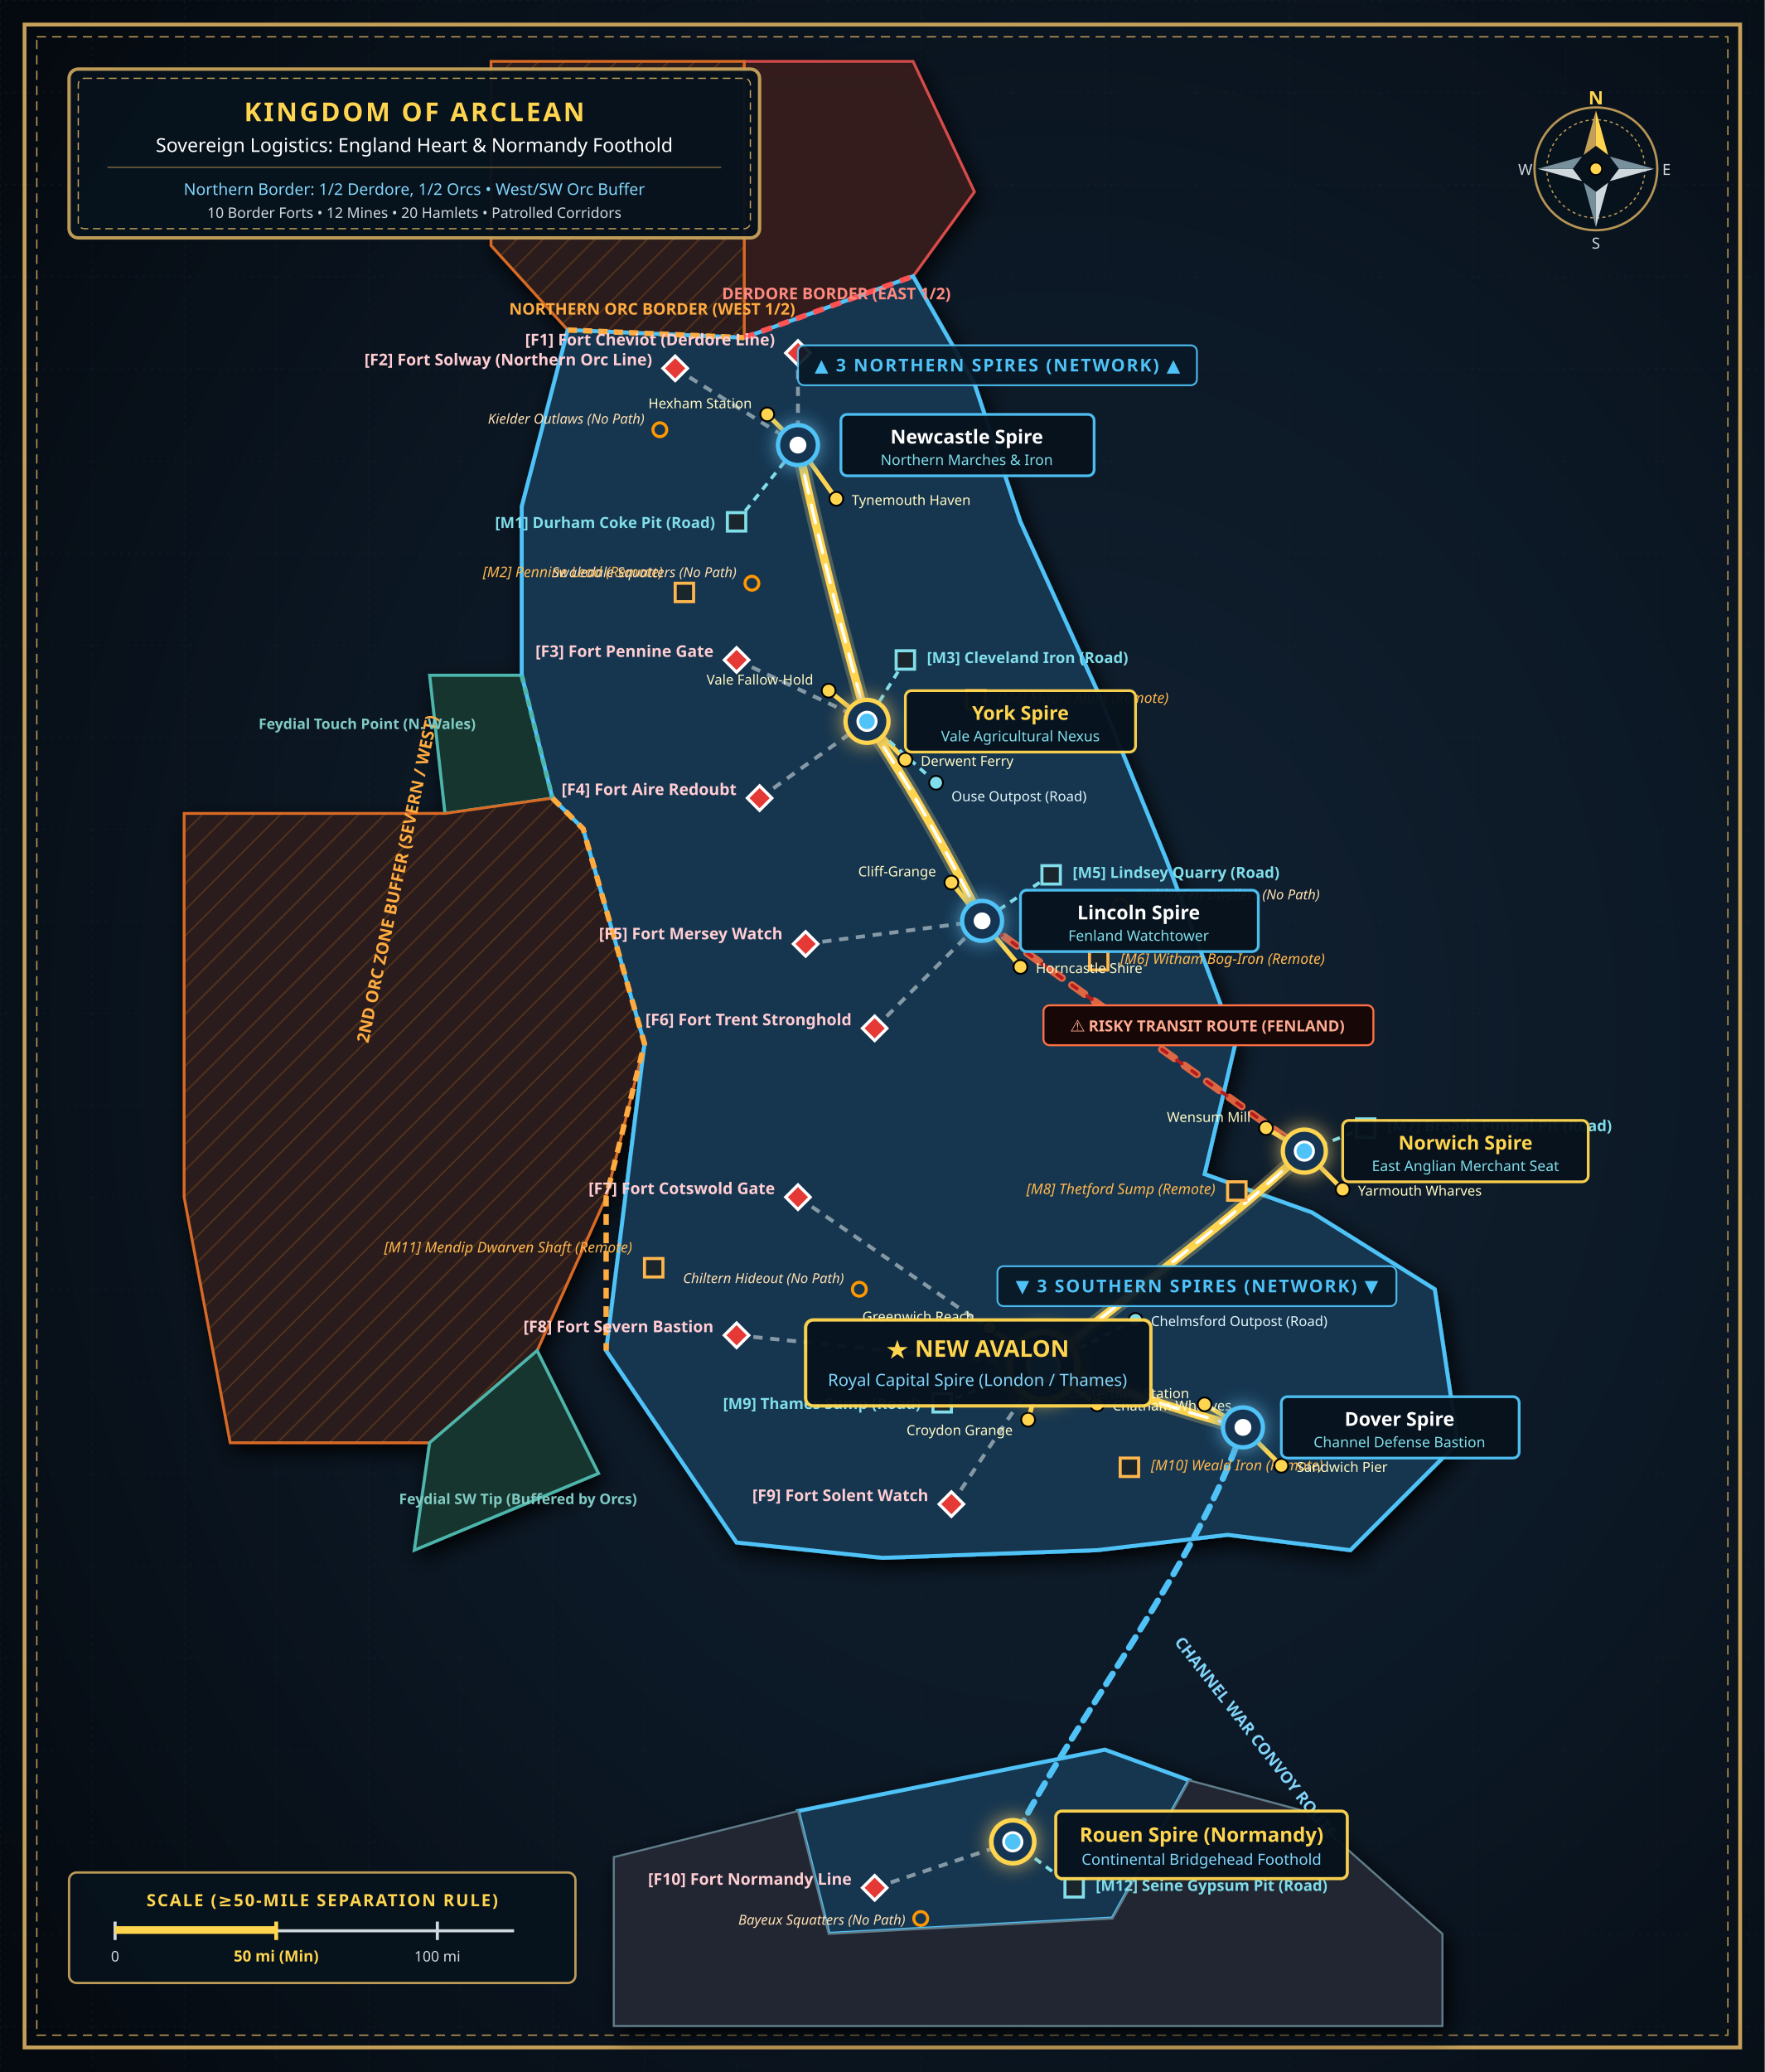
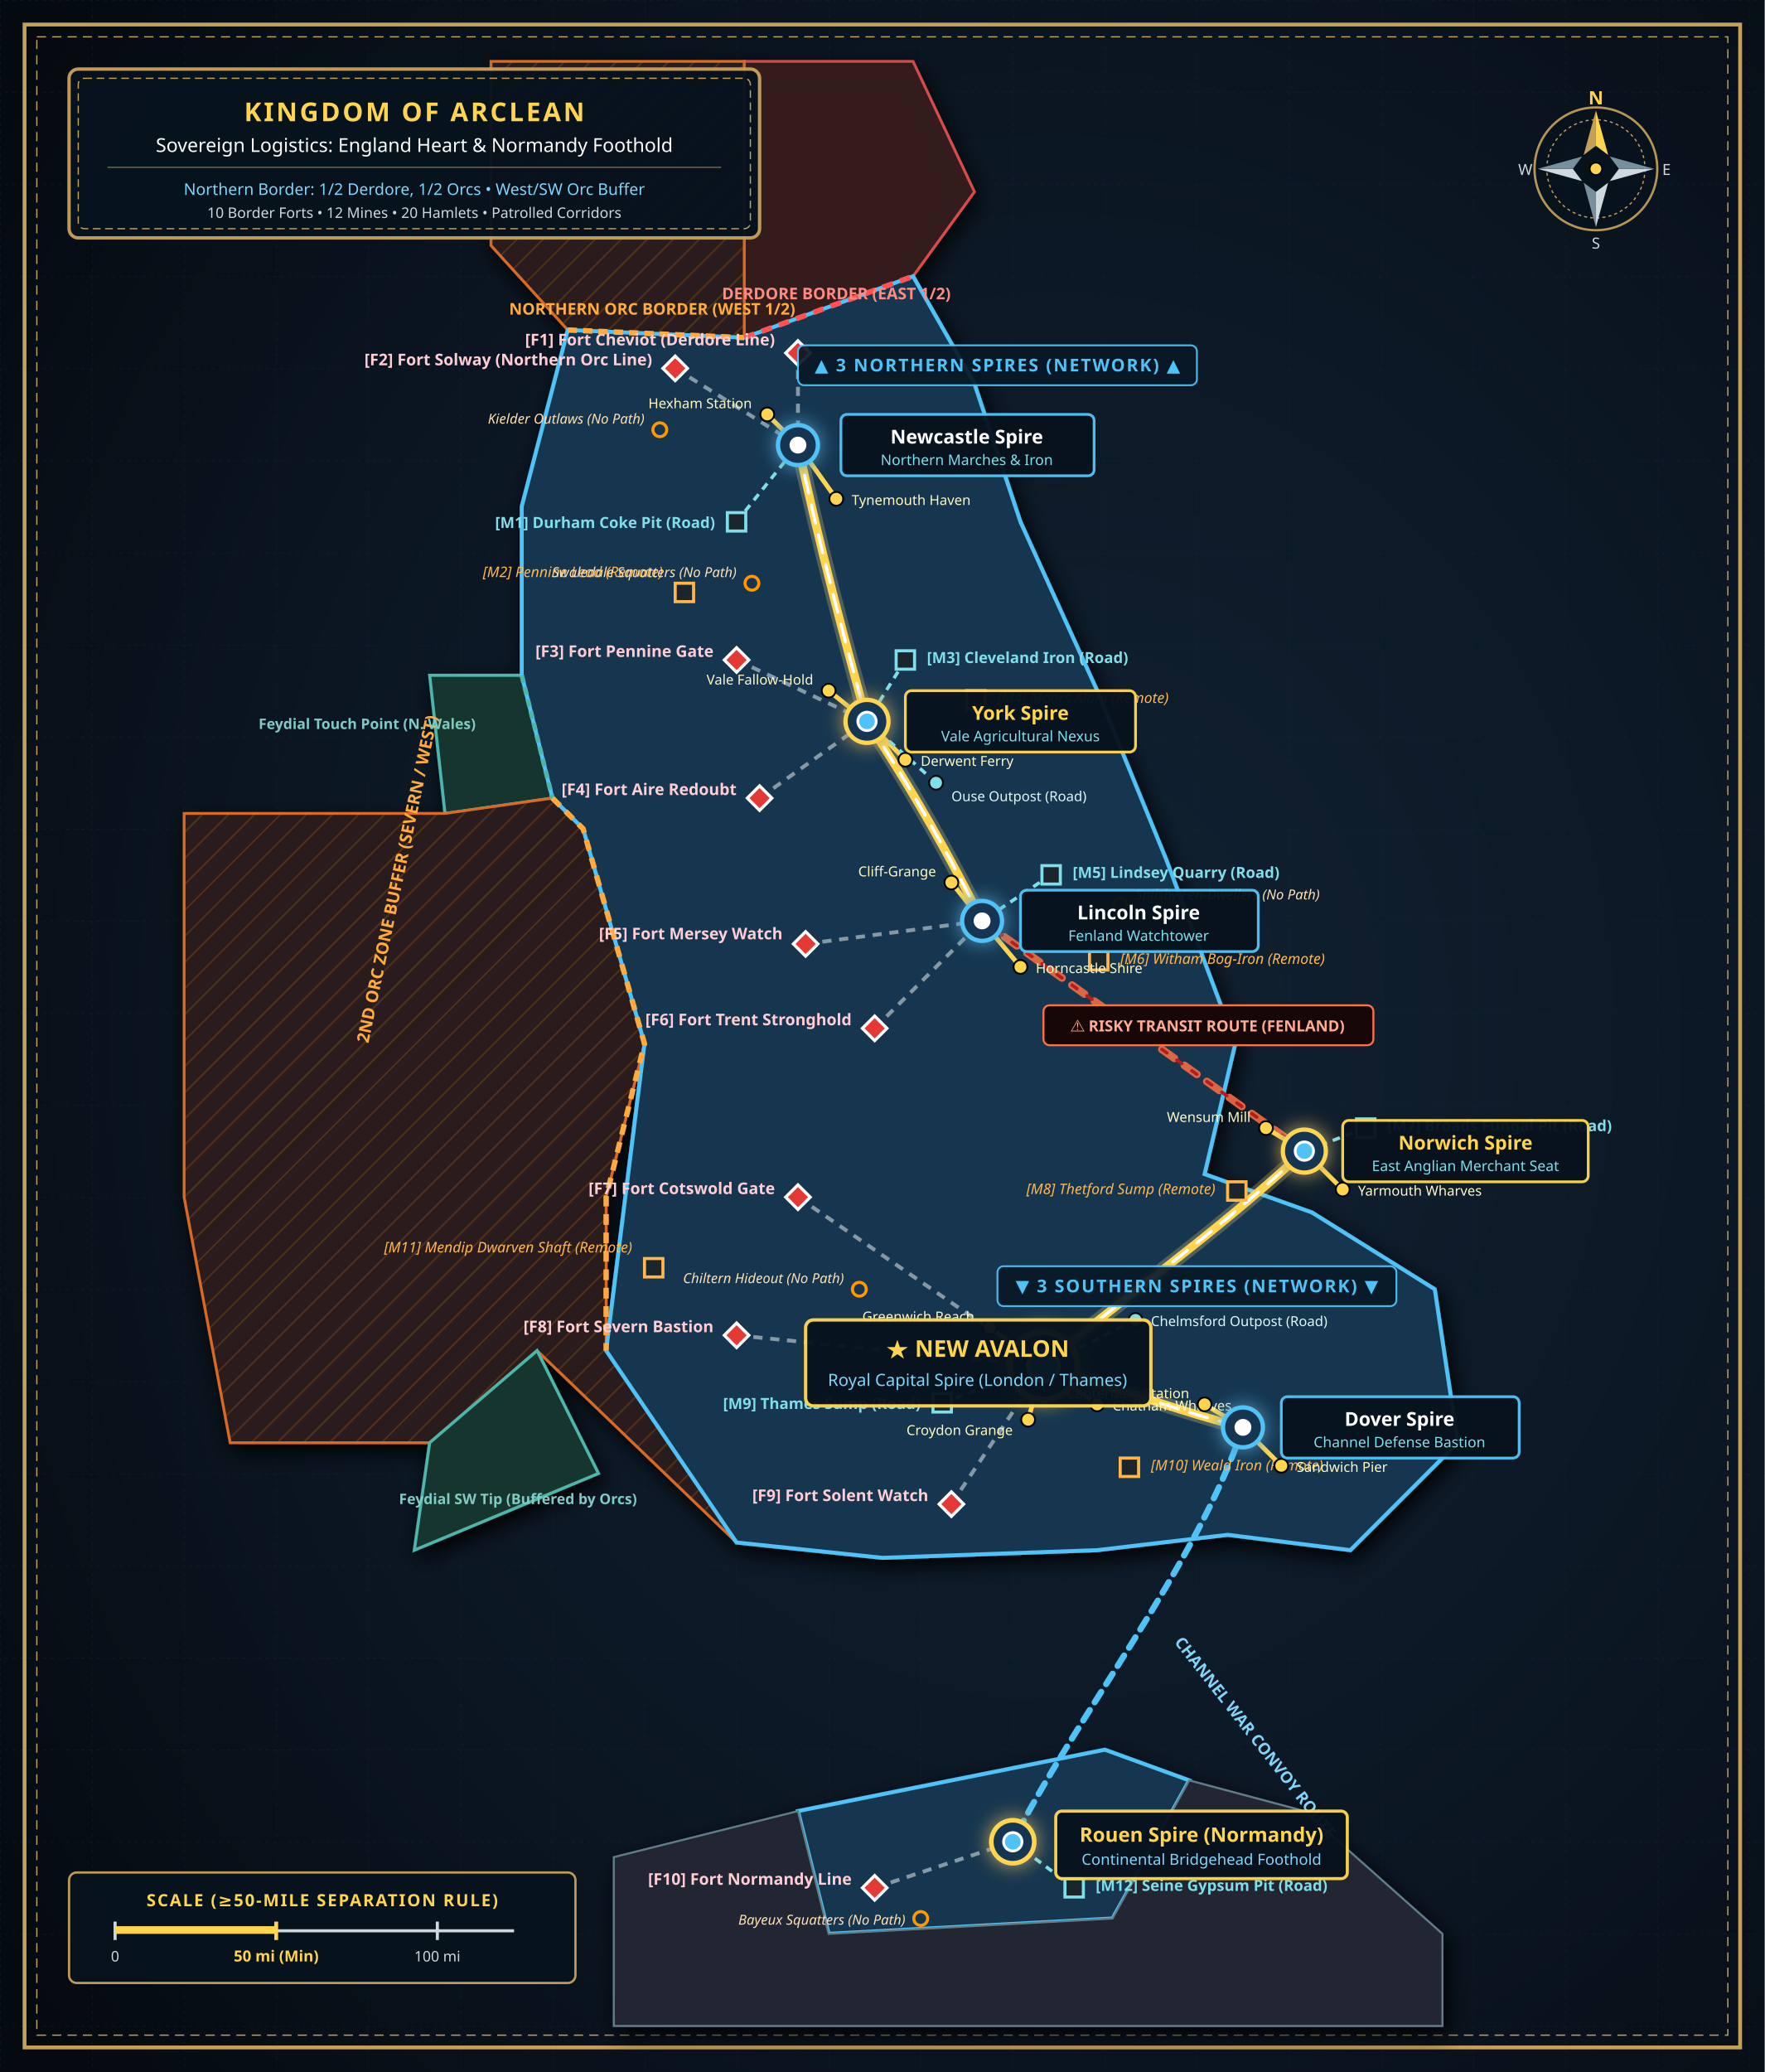
<svg xmlns="http://www.w3.org/2000/svg" viewBox="0 0 1150 1350" width="100%" height="100%" style="background:#09121b; font-family:'Segoe UI', Georgia, serif;">
  <defs>
    <radialGradient id="seaGrad" cx="60%" cy="50%" r="75%">
      <stop offset="0%" stop-color="#112233" />
      <stop offset="60%" stop-color="#0b1622" />
      <stop offset="100%" stop-color="#050a10" />
    </radialGradient>
    <pattern id="gridPattern" width="60" height="60" patternUnits="userSpaceOnUse">
      <path d="M 60 0 L 0 0 0 60" fill="none" stroke="#162e42" stroke-width="0.55" stroke-dasharray="2,3" opacity="0.6" />
    </pattern>
    <pattern id="orcHatch" width="12" height="12" patternUnits="userSpaceOnUse" patternTransform="rotate(45)">
      <line x1="0" y1="0" x2="0" y2="12" stroke="#d96b27" stroke-width="1.8" opacity="0.25" />
    </pattern>
    <filter id="spireGlow" x="-60%" y="-60%" width="220%" height="220%">
      <feGaussianBlur stdDeviation="6" result="blur" />
      <feMerge>
        <feMergeNode in="blur" />
        <feMergeNode in="SourceGraphic" />
      </feMerge>
    </filter>
    <filter id="shadow" x="-5%" y="-5%" width="110%" height="110%">
      <feDropShadow dx="3" dy="5" stdDeviation="7" flood-color="#020406" flood-opacity="0.95" />
    </filter>
  </defs>
  <rect width="1150" height="1350" fill="url(#seaGrad)" />
  <rect width="1150" height="1350" fill="url(#gridPattern)" />
  <rect x="16" y="16" width="1118" height="1318" fill="none" stroke="#c5a059" stroke-width="2.5" />
  <rect x="24" y="24" width="1102" height="1302" fill="none" stroke="#c5a059" stroke-width="0.8" stroke-dasharray="6,4" />
  <g filter="url(#shadow)">
    <path d="M 485 220 L 595 180 L 635 125 L 595 40 L 485 40 Z" fill="#3a1b20" stroke="#ef5350" stroke-width="1.8" opacity="0.85" />
    <path d="M 320 40 L 485 40 L 485 220 L 370 215 L 320 160 Z" fill="#2b1f1a" stroke="#d96b27" stroke-width="1.8" />
    <path d="M 320 40 L 485 40 L 485 220 L 370 215 L 320 160 Z" fill="url(#orcHatch)" />
    <path d="M 280 440 L 340 440 L 360 520 L 290 530 Z" fill="#17352d" stroke="#4db6ac" stroke-width="2" />
-     <path d="M 120 530 L 290 530 L 360 520 L 380 540 L 420 680 L 395 780 L 350 880 L 280 940 L 150 940 L 120 780 Z" fill="#2b1f1a" stroke="#d96b27" stroke-width="1.8" />
-     <path d="M 120 530 L 290 530 L 360 520 L 380 540 L 420 680 L 395 780 L 350 880 L 280 940 L 150 940 L 120 780 Z" fill="url(#orcHatch)" />
+     <path d="M 120 530 L 290 530 L 360 520 L 380 540 L 420 680 L 395 780 L 395 880 L 480 1005 L 350 880 L 280 940 L 150 940 L 120 780 Z" fill="#2b1f1a" stroke="#d96b27" stroke-width="1.8" />
+     <path d="M 120 530 L 290 530 L 360 520 L 380 540 L 420 680 L 395 780 L 395 880 L 480 1005 L 350 880 L 280 940 L 150 940 L 120 780 Z" fill="url(#orcHatch)" />
    <path d="M 280 940 L 350 880 L 390 960 L 270 1010 Z" fill="#17352d" stroke="#4db6ac" stroke-width="2" />
    <path d="M 370 215 L 485 220 L 595 180 L 635 250 L 665 340 L 715 450 L 760 560 L 805 680 L 785 765 L 855 790 L 935 840 L 950 940 L 880 1010 L 800 1000 L 715 1010 L 575 1015 L 480 1005 L 395 880 L 420 680 L 380 540 L 360 520 L 340 440 L 340 330 Z" fill="#173650" stroke="#4fc3f7" stroke-width="2.6" />
    <path d="M 520 1180 L 720 1140 L 775 1160 L 725 1250 L 540 1260 Z" fill="#173650" stroke="#4fc3f7" stroke-width="2.6" />
    <path d="M 400 1210 L 520 1180 L 540 1260 L 725 1250 L 775 1160 L 850 1180 L 940 1260 L 940 1320 L 400 1320 Z" fill="#222830" stroke="#607d8b" stroke-width="1.3" />
  </g>
  <path d="M 370 215 L 485 220" fill="none" stroke="#ffab40" stroke-width="3.5" stroke-dasharray="6,4" />
  <path d="M 485 220 L 595 180" fill="none" stroke="#ff5252" stroke-width="3.5" stroke-dasharray="7,5" />
  <path d="M 340 440 L 360 520" fill="none" stroke="#4db6ac" stroke-width="3" stroke-dasharray="5,3" />
  <path d="M 360 520 L 380 540 L 420 680 L 395 780 L 395 880" fill="none" stroke="#ffab40" stroke-width="3.5" stroke-dasharray="7,5" />
  <text x="425" y="205" fill="#ffab40" font-size="10.5" font-weight="bold" text-anchor="middle">NORTHERN ORC BORDER (WEST 1/2)</text>
  <text x="545" y="195" fill="#ff8a80" font-size="10.5" font-weight="bold" text-anchor="middle">DERDORE BORDER (EAST 1/2)</text>
  <text x="240" y="680" fill="#ffab40" font-size="11" font-weight="bold" transform="rotate(-78, 240, 680)">2ND ORC ZONE BUFFER (SEVERN / WEST)</text>
  <text x="310" y="475" fill="#80cbc4" font-size="9.5" font-weight="bold" text-anchor="end">Feydial Touch Point (N. Wales)</text>
  <text x="260" y="980" fill="#80cbc4" font-size="9.5" font-weight="bold">Feydial SW Tip (Buffered by Orcs)</text>
  <g stroke-linecap="round" stroke-linejoin="round">
    <path d="M 520 290 C 535 360, 550 415, 565 470" fill="none" stroke="#ffe082" stroke-width="10" opacity="0.25" />
    <path d="M 520 290 C 535 360, 550 415, 565 470" fill="none" stroke="#ffd54f" stroke-width="5.5" />
    <path d="M 520 290 C 535 360, 550 415, 565 470" fill="none" stroke="#ffffff" stroke-width="2" stroke-dasharray="12,8" />
    <path d="M 565 470 C 595 515, 620 560, 640 600" fill="none" stroke="#ffe082" stroke-width="10" opacity="0.25" />
    <path d="M 565 470 C 595 515, 620 560, 640 600" fill="none" stroke="#ffd54f" stroke-width="5.5" />
    <path d="M 565 470 C 595 515, 620 560, 640 600" fill="none" stroke="#ffffff" stroke-width="2" stroke-dasharray="12,8" />
    <path d="M 850 750 C 785 810, 725 850, 680 890" fill="none" stroke="#ffe082" stroke-width="10" opacity="0.25" />
    <path d="M 850 750 C 785 810, 725 850, 680 890" fill="none" stroke="#ffd54f" stroke-width="5.5" />
    <path d="M 850 750 C 785 810, 725 850, 680 890" fill="none" stroke="#ffffff" stroke-width="2" stroke-dasharray="12,8" />
    <path d="M 680 890 C 730 905, 770 920, 810 930" fill="none" stroke="#ffe082" stroke-width="10" opacity="0.25" />
    <path d="M 680 890 C 730 905, 770 920, 810 930" fill="none" stroke="#ffd54f" stroke-width="5.5" />
    <path d="M 680 890 C 730 905, 770 920, 810 930" fill="none" stroke="#ffffff" stroke-width="2" stroke-dasharray="12,8" />
    <path d="M 810 930 C 780 1020, 700 1120, 660 1200" fill="none" stroke="#4fc3f7" stroke-width="4" stroke-dasharray="8,6" />
    <text x="765" y="1070" fill="#81d4fa" font-size="10.5" font-weight="bold" transform="rotate(52, 765, 1070)">CHANNEL WAR CONVOY ROUTE</text>
    <path d="M 640 600 C 710 650, 780 700, 850 750" fill="none" stroke="#ff7043" stroke-width="5" stroke-dasharray="10,8" opacity="0.85" />
    <path d="M 640 600 C 710 650, 780 700, 850 750" fill="none" stroke="#b71c1c" stroke-width="2.2" stroke-dasharray="4,8" />
    <rect x="680" y="655" width="215" height="26" rx="4" fill="#180707" stroke="#ff7043" stroke-width="1.3" />
    <text x="787" y="672" fill="#ffab91" font-size="10" font-weight="bold" text-anchor="middle">⚠ RISKY TRANSIT ROUTE (FENLAND)</text>
  </g>
  <g stroke="#90a4ae" stroke-width="2.5" stroke-dasharray="6,5" opacity="0.9">
    <path d="M 520 230 L 520 290" />
    <path d="M 440 240 L 520 290" />
    <path d="M 480 430 L 565 470" />
    <path d="M 495 520 L 565 470" />
    <path d="M 525 615 L 640 600" />
    <path d="M 570 670 L 640 600" />
    <path d="M 520 780 L 680 890" />
    <path d="M 480 870 L 680 890" />
    <path d="M 620 980 L 680 890" />
    <path d="M 570 1230 L 660 1200" />
  </g>
  <g>
    <path d="M 500 270 L 520 290" stroke="#ffd54f" stroke-width="3" />
    <path d="M 545 325 L 520 290" stroke="#ffd54f" stroke-width="3" />
    <path d="M 540 450 L 565 470" stroke="#ffd54f" stroke-width="3" />
    <path d="M 590 495 L 565 470" stroke="#ffd54f" stroke-width="3" />
    <path d="M 620 575 L 640 600" stroke="#ffd54f" stroke-width="3" />
    <path d="M 665 630 L 640 600" stroke="#ffd54f" stroke-width="3" />
    <path d="M 825 735 L 850 750" stroke="#ffd54f" stroke-width="3" />
    <path d="M 875 775 L 850 750" stroke="#ffd54f" stroke-width="3" />
    <path d="M 645 865 L 680 890" stroke="#ffd54f" stroke-width="3" />
    <path d="M 715 915 L 680 890" stroke="#ffd54f" stroke-width="3" />
    <path d="M 670 925 L 680 890" stroke="#ffd54f" stroke-width="3" />
    <path d="M 785 915 L 810 930" stroke="#ffd54f" stroke-width="3" />
    <path d="M 835 955 L 810 930" stroke="#ffd54f" stroke-width="3" />
    <path d="M 480 340 L 520 290" stroke="#80deea" stroke-width="2.2" stroke-dasharray="5,4" />
    <path d="M 590 430 L 565 470" stroke="#80deea" stroke-width="2.2" stroke-dasharray="5,4" />
    <path d="M 610 510 L 565 470" stroke="#80deea" stroke-width="2.2" stroke-dasharray="5,4" />
    <path d="M 685 570 L 640 600" stroke="#80deea" stroke-width="2.2" stroke-dasharray="5,4" />
    <path d="M 890 735 L 850 750" stroke="#80deea" stroke-width="2.2" stroke-dasharray="5,4" />
    <path d="M 614 914 L 680 890" stroke="#80deea" stroke-width="2.2" stroke-dasharray="5,4" />
    <path d="M 740 860 L 680 890" stroke="#80deea" stroke-width="2.2" stroke-dasharray="5,4" />
    <path d="M 700 1230 L 660 1200" stroke="#80deea" stroke-width="2.2" stroke-dasharray="5,4" />
  </g>
  <g id="militaryForts">
    <polygon points="520,222 528,230 520,238 512,230" fill="#e53935" stroke="#ffffff" stroke-width="2" />
    <text x="505" y="225" fill="#ffcdd2" font-size="10.5" font-weight="bold" text-anchor="end">[F1] Fort Cheviot (Derdore Line)</text>
    <polygon points="440,232 448,240 440,248 432,240" fill="#e53935" stroke="#ffffff" stroke-width="2" />
    <text x="425" y="238" fill="#ffcdd2" font-size="10.5" font-weight="bold" text-anchor="end">[F2] Fort Solway (Northern Orc Line)</text>
    <polygon points="480,422 488,430 480,438 472,430" fill="#e53935" stroke="#ffffff" stroke-width="2" />
    <text x="465" y="428" fill="#ffcdd2" font-size="10.5" font-weight="bold" text-anchor="end">[F3] Fort Pennine Gate</text>
    <polygon points="495,512 503,520 495,528 487,520" fill="#e53935" stroke="#ffffff" stroke-width="2" />
    <text x="480" y="518" fill="#ffcdd2" font-size="10.5" font-weight="bold" text-anchor="end">[F4] Fort Aire Redoubt</text>
    <polygon points="525,607 533,615 525,623 517,615" fill="#e53935" stroke="#ffffff" stroke-width="2" />
    <text x="510" y="612" fill="#ffcdd2" font-size="10.5" font-weight="bold" text-anchor="end">[F5] Fort Mersey Watch</text>
    <polygon points="570,662 578,670 570,678 562,670" fill="#e53935" stroke="#ffffff" stroke-width="2" />
    <text x="555" y="668" fill="#ffcdd2" font-size="10.5" font-weight="bold" text-anchor="end">[F6] Fort Trent Stronghold</text>
    <polygon points="520,772 528,780 520,788 512,780" fill="#e53935" stroke="#ffffff" stroke-width="2" />
    <text x="505" y="778" fill="#ffcdd2" font-size="10.5" font-weight="bold" text-anchor="end">[F7] Fort Cotswold Gate</text>
    <polygon points="480,862 488,870 480,878 472,870" fill="#e53935" stroke="#ffffff" stroke-width="2" />
    <text x="465" y="868" fill="#ffcdd2" font-size="10.5" font-weight="bold" text-anchor="end">[F8] Fort Severn Bastion</text>
    <polygon points="620,972 628,980 620,988 612,980" fill="#e53935" stroke="#ffffff" stroke-width="2" />
    <text x="605" y="978" fill="#ffcdd2" font-size="10.5" font-weight="bold" text-anchor="end">[F9] Fort Solent Watch</text>
    <polygon points="570,1222 578,1230 570,1238 562,1230" fill="#e53935" stroke="#ffffff" stroke-width="2" />
    <text x="555" y="1228" fill="#ffcdd2" font-size="10.5" font-weight="bold" text-anchor="end">[F10] Fort Normandy Line</text>
  </g>
  <g id="mines">
    <rect x="474" y="334" width="12" height="12" fill="#1b262c" stroke="#80deea" stroke-width="2" />
    <text x="466" y="344" fill="#80deea" font-size="10" font-weight="bold" text-anchor="end">[M1] Durham Coke Pit (Road)</text>
    <rect x="440" y="380" width="12" height="12" fill="#1b262c" stroke="#ffb74d" stroke-width="2" />
    <text x="432" y="376" fill="#ffb74d" font-size="9.5" font-style="italic" text-anchor="end">[M2] Pennine Lead (Remote)</text>
    <rect x="584" y="424" width="12" height="12" fill="#1b262c" stroke="#80deea" stroke-width="2" />
    <text x="604" y="432" fill="#80deea" font-size="10" font-weight="bold">[M3] Cleveland Iron (Road)</text>
    <rect x="630" y="450" width="12" height="12" fill="#1b262c" stroke="#ffb74d" stroke-width="2" />
    <text x="650" y="458" fill="#ffb74d" font-size="9.5" font-style="italic">[M4] Moors Alum (Remote)</text>
    <rect x="679" y="564" width="12" height="12" fill="#1b262c" stroke="#80deea" stroke-width="2" />
    <text x="699" y="572" fill="#80deea" font-size="10" font-weight="bold">[M5] Lindsey Quarry (Road)</text>
    <rect x="710" y="620" width="12" height="12" fill="#1b262c" stroke="#ffb74d" stroke-width="2" />
    <text x="730" y="628" fill="#ffb74d" font-size="9.5" font-style="italic">[M6] Witham Bog-Iron (Remote)</text>
    <rect x="884" y="729" width="12" height="12" fill="#1b262c" stroke="#80deea" stroke-width="2" />
    <text x="904" y="737" fill="#80deea" font-size="10" font-weight="bold">[M7] Broads Fungal Pit (Road)</text>
    <rect x="800" y="770" width="12" height="12" fill="#1b262c" stroke="#ffb74d" stroke-width="2" />
    <text x="792" y="778" fill="#ffb74d" font-size="9.5" font-style="italic" text-anchor="end">[M8] Thetford Sump (Remote)</text>
    <rect x="608" y="908" width="12" height="12" fill="#1b262c" stroke="#80deea" stroke-width="2" />
    <text x="600" y="918" fill="#80deea" font-size="10" font-weight="bold" text-anchor="end">[M9] Thames Sump (Road)</text>
    <rect x="730" y="950" width="12" height="12" fill="#1b262c" stroke="#ffb74d" stroke-width="2" />
    <text x="750" y="958" fill="#ffb74d" font-size="9.5" font-style="italic">[M10] Weald Iron (Remote)</text>
    <rect x="420" y="820" width="12" height="12" fill="#1b262c" stroke="#ffb74d" stroke-width="2" />
    <text x="412" y="816" fill="#ffb74d" font-size="9.5" font-style="italic" text-anchor="end">[M11] Mendip Dwarven Shaft (Remote)</text>
    <rect x="694" y="1224" width="12" height="12" fill="#1b262c" stroke="#80deea" stroke-width="2" />
    <text x="714" y="1232" fill="#80deea" font-size="10" font-weight="bold">[M12] Seine Gypsum Pit (Road)</text>
  </g>
  <g id="hamlets">
    <circle cx="500" cy="270" r="4.5" fill="#ffd54f" stroke="#000000" stroke-width="1.2" />
    <text x="490" y="266" fill="#fff9c4" font-size="9" text-anchor="end">Hexham Station</text>
    <circle cx="545" cy="325" r="4.5" fill="#ffd54f" stroke="#000000" stroke-width="1.2" />
    <text x="555" y="329" fill="#fff9c4" font-size="9">Tynemouth Haven</text>
    <circle cx="430" cy="280" r="4.5" fill="none" stroke="#ff9800" stroke-width="2" />
    <text x="420" y="276" fill="#ffe0b2" font-size="9" font-style="italic" text-anchor="end">Kielder Outlaws (No Path)</text>
    <circle cx="540" cy="450" r="4.5" fill="#ffd54f" stroke="#000000" stroke-width="1.2" />
    <text x="530" y="446" fill="#fff9c4" font-size="9" text-anchor="end">Vale Fallow-Hold</text>
    <circle cx="590" cy="495" r="4.5" fill="#ffd54f" stroke="#000000" stroke-width="1.2" />
    <text x="600" y="499" fill="#fff9c4" font-size="9">Derwent Ferry</text>
    <circle cx="610" cy="510" r="4.5" fill="#80deea" stroke="#000000" stroke-width="1.2" />
    <text x="620" y="522" fill="#e0f7fa" font-size="9">Ouse Outpost (Road)</text>
    <circle cx="490" cy="380" r="4.5" fill="none" stroke="#ff9800" stroke-width="2" />
    <text x="480" y="376" fill="#ffe0b2" font-size="9" font-style="italic" text-anchor="end">Swaledale Squatters (No Path)</text>
    <circle cx="620" cy="575" r="4.5" fill="#ffd54f" stroke="#000000" stroke-width="1.2" />
    <text x="610" y="571" fill="#fff9c4" font-size="9" text-anchor="end">Cliff-Grange</text>
    <circle cx="665" cy="630" r="4.5" fill="#ffd54f" stroke="#000000" stroke-width="1.2" />
    <text x="675" y="634" fill="#fff9c4" font-size="9">Horncastle Shire</text>
    <circle cx="730" cy="590" r="4.5" fill="none" stroke="#ff9800" stroke-width="2" />
    <text x="740" y="586" fill="#ffe0b2" font-size="9" font-style="italic">Spilsby Fen-Dwellers (No Path)</text>
    <circle cx="825" cy="735" r="4.5" fill="#ffd54f" stroke="#000000" stroke-width="1.2" />
    <text x="815" y="731" fill="#fff9c4" font-size="9" text-anchor="end">Wensum Mill</text>
    <circle cx="875" cy="775" r="4.5" fill="#ffd54f" stroke="#000000" stroke-width="1.2" />
    <text x="885" y="779" fill="#fff9c4" font-size="9">Yarmouth Wharves</text>
    <circle cx="645" cy="865" r="4.5" fill="#ffd54f" stroke="#000000" stroke-width="1.2" />
    <text x="635" y="861" fill="#fff9c4" font-size="9" text-anchor="end">Greenwich Reach</text>
    <circle cx="715" cy="915" r="4.5" fill="#ffd54f" stroke="#000000" stroke-width="1.2" />
    <text x="725" y="919" fill="#fff9c4" font-size="9">Chatham Wharves</text>
    <circle cx="670" cy="925" r="4.5" fill="#ffd54f" stroke="#000000" stroke-width="1.2" />
    <text x="660" y="935" fill="#fff9c4" font-size="9" text-anchor="end">Croydon Grange</text>
    <circle cx="740" cy="860" r="4.5" fill="#80deea" stroke="#000000" stroke-width="1.2" />
    <text x="750" y="864" fill="#e0f7fa" font-size="9">Chelmsford Outpost (Road)</text>
    <circle cx="560" cy="840" r="4.5" fill="none" stroke="#ff9800" stroke-width="2" />
    <text x="550" y="836" fill="#ffe0b2" font-size="9" font-style="italic" text-anchor="end">Chiltern Hideout (No Path)</text>
    <circle cx="785" cy="915" r="4.5" fill="#ffd54f" stroke="#000000" stroke-width="1.2" />
    <text x="775" y="911" fill="#fff9c4" font-size="9" text-anchor="end">Canterbury Station</text>
    <circle cx="835" cy="955" r="4.5" fill="#ffd54f" stroke="#000000" stroke-width="1.2" />
    <text x="845" y="959" fill="#fff9c4" font-size="9">Sandwich Pier</text>
    <circle cx="600" cy="1250" r="4.5" fill="none" stroke="#ff9800" stroke-width="2" />
    <text x="590" y="1254" fill="#ffe0b2" font-size="9" font-style="italic" text-anchor="end">Bayeux Squatters (No Path)</text>
  </g>
  <g filter="url(#spireGlow)">
    <circle cx="520" cy="290" r="13" fill="#153652" stroke="#4fc3f7" stroke-width="2.8" />
    <circle cx="520" cy="290" r="5.5" fill="#ffffff" />
    <circle cx="565" cy="470" r="14" fill="#153652" stroke="#ffd54f" stroke-width="2.8" />
    <circle cx="565" cy="470" r="6" fill="#4fc3f7" stroke="#ffffff" stroke-width="1.8" />
    <circle cx="640" cy="600" r="13" fill="#153652" stroke="#4fc3f7" stroke-width="2.8" />
    <circle cx="640" cy="600" r="5.5" fill="#ffffff" />
    <circle cx="850" cy="750" r="14" fill="#153652" stroke="#ffd54f" stroke-width="2.8" />
    <circle cx="850" cy="750" r="6" fill="#4fc3f7" stroke="#ffffff" stroke-width="1.8" />
    <circle cx="680" cy="890" r="22" fill="#153652" stroke="#ffd54f" stroke-width="4" />
    <circle cx="680" cy="890" r="10" fill="#4fc3f7" stroke="#ffffff" stroke-width="2.5" />
    <circle cx="810" cy="930" r="13" fill="#153652" stroke="#4fc3f7" stroke-width="2.8" />
    <circle cx="810" cy="930" r="5.5" fill="#ffffff" />
    <circle cx="660" cy="1200" r="14" fill="#153652" stroke="#ffd54f" stroke-width="3" />
    <circle cx="660" cy="1200" r="6" fill="#4fc3f7" stroke="#ffffff" stroke-width="1.8" />
  </g>
  <g font-family="'Segoe UI', Georgia, serif">
    <rect x="525" y="860" width="225" height="56" rx="5" fill="#06121c" stroke="#ffd54f" stroke-width="2.2" opacity="0.96" />
    <text x="637" y="884" fill="#ffd54f" font-size="15" font-weight="bold" text-anchor="middle">★ NEW AVALON</text>
    <text x="637" y="903" fill="#81d4fa" font-size="11" text-anchor="middle">Royal Capital Spire (London / Thames)</text>
    <rect x="548" y="270" width="165" height="40" rx="4" fill="#06121c" stroke="#4fc3f7" stroke-width="1.8" opacity="0.96" />
    <text x="630" y="289" fill="#ffffff" font-size="12.5" font-weight="bold" text-anchor="middle">Newcastle Spire</text>
    <text x="630" y="303" fill="#80deea" font-size="9.5" text-anchor="middle">Northern Marches &amp; Iron</text>
    <rect x="590" y="450" width="150" height="40" rx="4" fill="#06121c" stroke="#ffd54f" stroke-width="1.8" opacity="0.96" />
    <text x="665" y="469" fill="#ffd54f" font-size="12.5" font-weight="bold" text-anchor="middle">York Spire</text>
    <text x="665" y="483" fill="#80deea" font-size="9.5" text-anchor="middle">Vale Agricultural Nexus</text>
    <rect x="665" y="580" width="155" height="40" rx="4" fill="#06121c" stroke="#4fc3f7" stroke-width="1.8" opacity="0.96" />
    <text x="742" y="599" fill="#ffffff" font-size="12.5" font-weight="bold" text-anchor="middle">Lincoln Spire</text>
    <text x="742" y="613" fill="#80deea" font-size="9.5" text-anchor="middle">Fenland Watchtower</text>
    <rect x="875" y="730" width="160" height="40" rx="4" fill="#06121c" stroke="#ffd54f" stroke-width="1.8" opacity="0.96" />
    <text x="955" y="749" fill="#ffd54f" font-size="12.5" font-weight="bold" text-anchor="middle">Norwich Spire</text>
    <text x="955" y="763" fill="#80deea" font-size="9.5" text-anchor="middle">East Anglian Merchant Seat</text>
    <rect x="835" y="910" width="155" height="40" rx="4" fill="#06121c" stroke="#4fc3f7" stroke-width="1.8" opacity="0.96" />
    <text x="912" y="929" fill="#ffffff" font-size="12.5" font-weight="bold" text-anchor="middle">Dover Spire</text>
    <text x="912" y="943" fill="#80deea" font-size="9.5" text-anchor="middle">Channel Defense Bastion</text>
    <rect x="688" y="1180" width="190" height="44" rx="4" fill="#06121c" stroke="#ffd54f" stroke-width="2" opacity="0.96" />
    <text x="783" y="1200" fill="#ffd54f" font-size="13" font-weight="bold" text-anchor="middle">Rouen Spire (Normandy)</text>
    <text x="783" y="1215" fill="#81d4fa" font-size="10" text-anchor="middle">Continental Bridgehead Foothold</text>
  </g>
  <g fill="#4fc3f7" font-size="11.5" font-weight="bold" letter-spacing="1">
    <rect x="520" y="225" width="260" height="26" rx="4" fill="#081826" stroke="#4fc3f7" stroke-width="1.2" opacity="0.92" />
    <text x="650" y="242" text-anchor="middle">▲ 3 NORTHERN SPIRES (NETWORK) ▲</text>
    <rect x="650" y="825" width="260" height="26" rx="4" fill="#081826" stroke="#4fc3f7" stroke-width="1.2" opacity="0.92" />
    <text x="780" y="842" text-anchor="middle">▼ 3 SOUTHERN SPIRES (NETWORK) ▼</text>
  </g>
  <g transform="translate(45, 45)">
    <rect width="450" height="110" rx="6" fill="#06121c" stroke="#c5a059" stroke-width="2.2" opacity="0.96" />
    <rect x="6" y="6" width="438" height="98" rx="4" fill="none" stroke="#c5a059" stroke-width="0.8" stroke-dasharray="5,3" />
    <text x="225" y="34" fill="#ffd54f" font-size="17" font-weight="bold" text-anchor="middle" letter-spacing="1.5">KINGDOM OF ARCLEAN</text>
    <text x="225" y="54" fill="#ffffff" font-size="12.5" text-anchor="middle">Sovereign Logistics: England Heart &amp; Normandy Foothold</text>
    <line x1="25" y1="64" x2="425" y2="64" stroke="#c5a059" stroke-width="0.8" opacity="0.6" />
    <text x="225" y="82" fill="#81d4fa" font-size="10.5" text-anchor="middle">Northern Border: 1/2 Derdore, 1/2 Orcs • West/SW Orc Buffer</text>
    <text x="225" y="97" fill="#cfd8dc" font-size="9.5" text-anchor="middle">10 Border Forts • 12 Mines • 20 Hamlets • Patrolled Corridors</text>
  </g>
  <g transform="translate(45, 1220)">
    <rect width="330" height="72" rx="5" fill="#06121c" stroke="#c5a059" stroke-width="1.5" opacity="0.96" />
    <text x="165" y="22" fill="#ffd54f" font-size="11" font-weight="bold" text-anchor="middle" letter-spacing="1">SCALE (≥50-MILE SEPARATION RULE)</text>
    <line x1="30" y1="38" x2="290" y2="38" stroke="#cfd8dc" stroke-width="2" />
    <line x1="30" y1="32" x2="30" y2="44" stroke="#cfd8dc" stroke-width="2" />
    <line x1="135" y1="32" x2="135" y2="44" stroke="#ffd54f" stroke-width="2.5" />
    <line x1="240" y1="32" x2="240" y2="44" stroke="#cfd8dc" stroke-width="2" />
    <rect x="30" y="35" width="105" height="5" fill="#ffd54f" />
    <text x="30" y="58" fill="#cfd8dc" font-size="9.5" text-anchor="middle">0</text>
    <text x="135" y="58" fill="#ffd54f" font-size="10" font-weight="bold" text-anchor="middle">50 mi (Min)</text>
    <text x="240" y="58" fill="#cfd8dc" font-size="9.5" text-anchor="middle">100 mi</text>
  </g>
  <g transform="translate(1040, 110)">
    <circle cx="0" cy="0" r="40" fill="#06121c" stroke="#c5a059" stroke-width="1.5" opacity="0.92" />
    <circle cx="0" cy="0" r="32" fill="none" stroke="#c5a059" stroke-width="0.8" stroke-dasharray="2,2" />
    <polygon points="0,-38 8,-9 0,-15" fill="#ffd54f" />
    <polygon points="0,-38 -8,-9 0,-15" fill="#c5a059" />
    <polygon points="0,38 8,9 0,15" fill="#cfd8dc" />
    <polygon points="0,38 -8,9 0,15" fill="#78909c" />
    <polygon points="38,0 9,8 15,0" fill="#cfd8dc" />
    <polygon points="38,0 9,-8 15,0" fill="#78909c" />
    <polygon points="-38,0 -9,8 -15,0" fill="#cfd8dc" />
    <polygon points="-38,0 -9,-8 -15,0" fill="#78909c" />
    <circle cx="0" cy="0" r="4" fill="#ffd54f" stroke="#000000" stroke-width="1" />
    <text x="0" y="-42" fill="#ffd54f" font-size="12" font-weight="bold" text-anchor="middle">N</text>
    <text x="46" y="4" fill="#cfd8dc" font-size="10" text-anchor="middle">E</text>
    <text x="0" y="52" fill="#cfd8dc" font-size="10" text-anchor="middle">S</text>
    <text x="-46" y="4" fill="#cfd8dc" font-size="10" text-anchor="middle">W</text>
  </g>
</svg>
